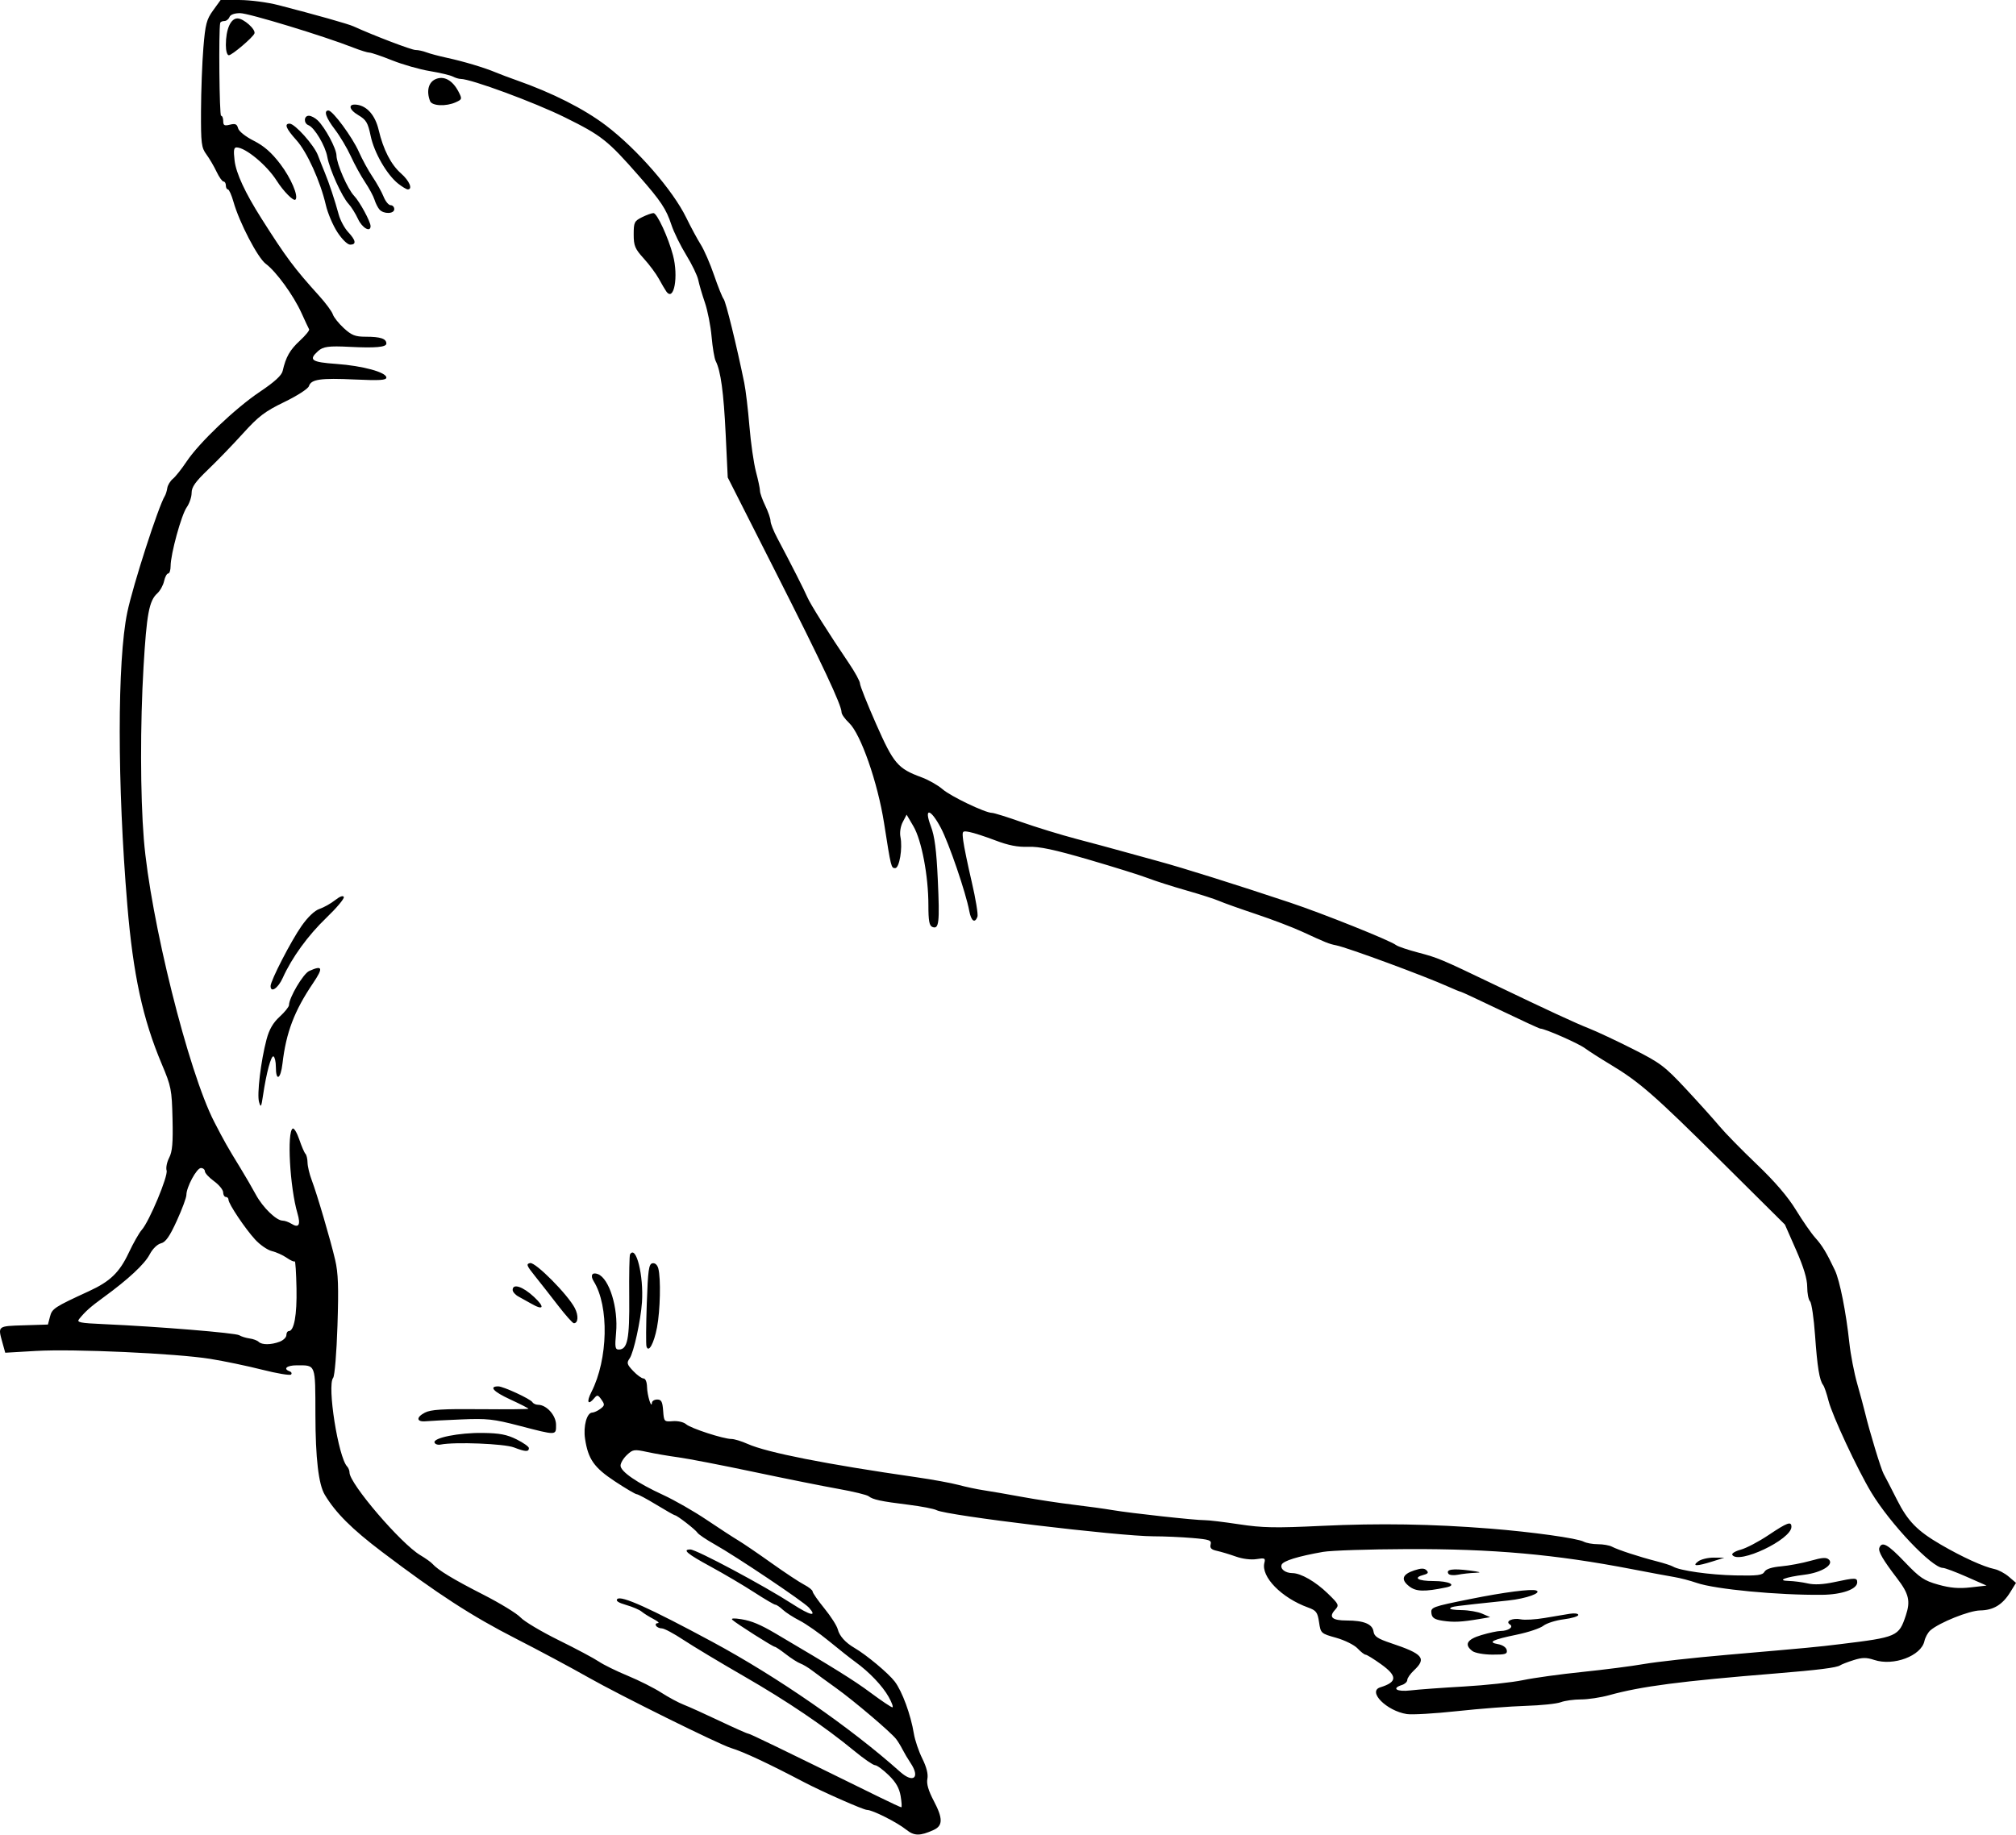
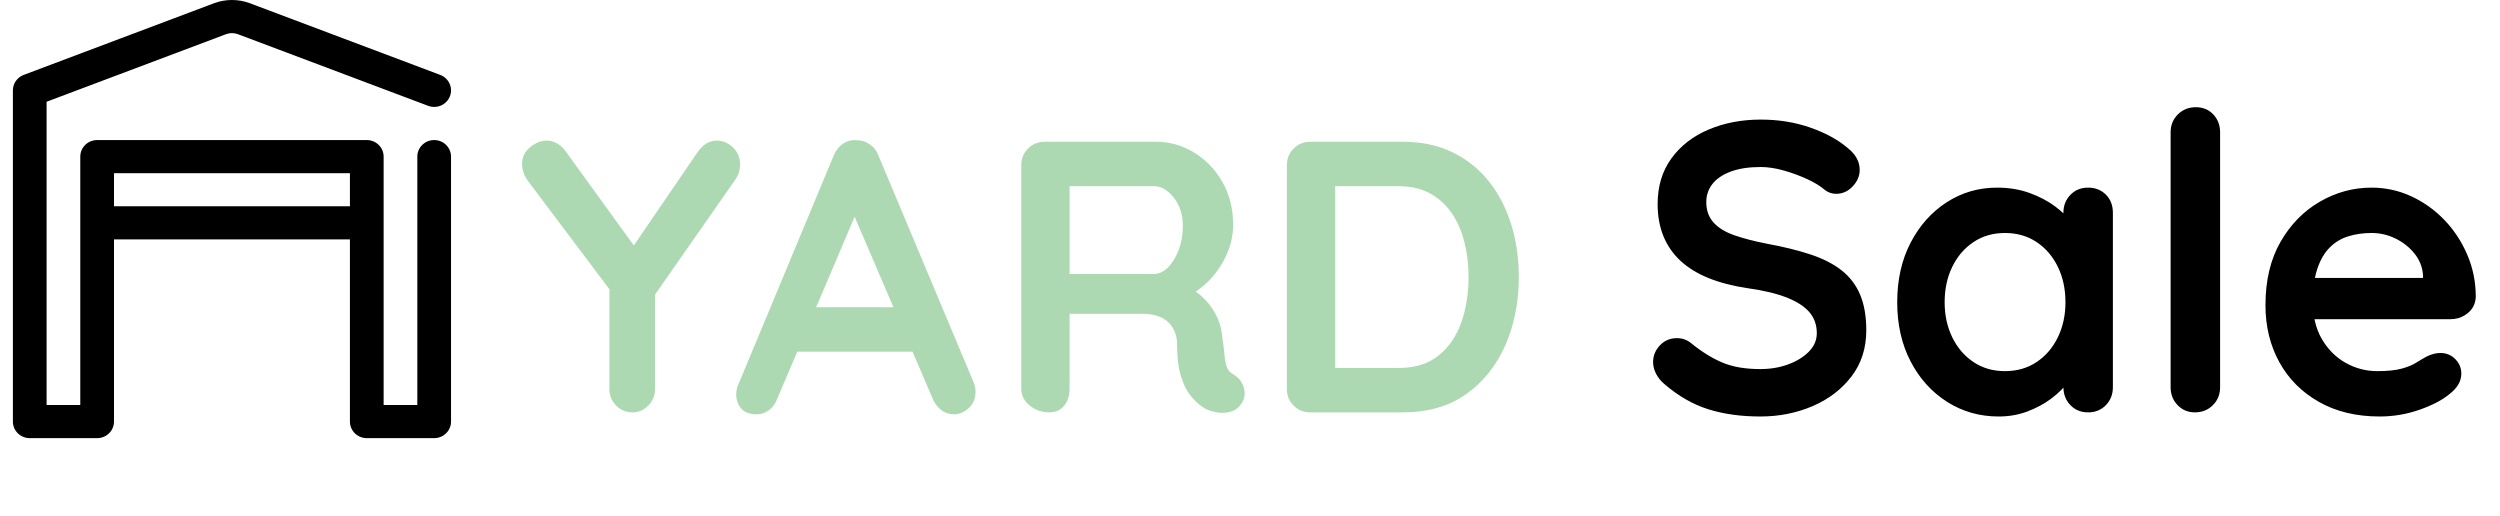
- <svg xmlns="http://www.w3.org/2000/svg" version="1.1" id="svg2708" width="776.578" height="706.822" viewBox="0 0 776.578 706.822">
-   <defs id="defs2712" />
-   <g id="layer1" transform="translate(142.6284,168.8927)">
-     <path style="fill:#000000;stroke-width:1.014" d="m 206.467,536.058 c -3.494,-2.823 -13.016,-7.621 -15.125,-7.621 -1.363,0 -17.367,-7.062 -24.492,-10.808 -13.506,-7.1 -23.058,-11.567 -27.873,-13.035 -4.664,-1.422 -42.935,-20.361 -54.977,-27.206 C 77.455,473.668 64.912,466.952 56.127,462.465 39.116,453.776 25.999,445.274 4.538,429.027 -7.101,420.216 -13.368,413.958 -17.54,406.981 c -2.383,-3.985 -3.556,-14.029 -3.59,-30.723 -0.04,-19.883 0.25,-19.113 -7.214,-19.113 -3.795,0 -5.381,1.355 -2.704,2.311 0.697,0.249 0.94,0.804 0.54,1.233 -0.4,0.429 -5.417,-0.408 -11.149,-1.861 -5.732,-1.453 -14.753,-3.334 -20.045,-4.18 -13.116,-2.097 -52.603,-3.89 -67.077,-3.046 l -11.832,0.69 -1.085,-3.908 c -1.791,-6.449 -1.925,-6.34 8.217,-6.657 l 9.313,-0.291 0.792,-3.041 c 0.813,-3.121 1.646,-3.665 15.078,-9.851 8.15,-3.753 11.696,-7.189 15.282,-14.806 1.751,-3.72 4.002,-7.676 5.003,-8.791 2.873,-3.203 10.221,-20.784 9.559,-22.871 -0.325,-1.023 0.12,-3.233 0.988,-4.912 1.224,-2.366 1.514,-5.736 1.292,-15.001 -0.269,-11.242 -0.514,-12.488 -4.137,-21.071 -7.338,-17.383 -11.033,-34.447 -13.279,-61.32 -3.893,-46.577 -3.896,-94.138 -0.007,-112.739 2.194,-10.493 11.982,-40.827 14.479,-44.87 0.344,-0.557 0.765,-1.926 0.934,-3.041 0.169,-1.115 1.142,-2.711 2.162,-3.547 1.02,-0.836 3.372,-3.801 5.226,-6.588 4.867,-7.316 18.782,-20.571 28.281,-26.94 5.638,-3.78 8.375,-6.285 8.772,-8.028 1.225,-5.374 2.761,-8.08 6.606,-11.638 2.192,-2.028 3.804,-4.003 3.58,-4.387 -0.223,-0.384 -1.563,-3.252 -2.978,-6.372 -3.057,-6.744 -9.733,-15.925 -13.723,-18.875 -3.082,-2.279 -10.177,-15.897 -12.425,-23.849 -0.749,-2.648 -1.718,-4.814 -2.153,-4.814 -0.436,0 -0.792,-0.684 -0.792,-1.52 0,-0.836 -0.404,-1.52 -0.898,-1.52 -0.494,0 -1.708,-1.71 -2.697,-3.801 -0.989,-2.09 -2.752,-5.092 -3.916,-6.671 -1.912,-2.591 -2.112,-4.214 -2.062,-16.724 0.03,-7.62 0.44,-18.554 0.911,-24.299 0.749,-9.14 1.217,-10.944 3.752,-14.443 l 2.897,-3.999 7.342,0.008 c 4.038,0.004 10.763,0.893 14.944,1.974 14.632,3.785 26.877,7.245 28.886,8.163 7.8,3.563 22.349,9.113 23.889,9.113 1.024,0 2.909,0.405 4.19,0.899 1.281,0.495 4.837,1.444 7.903,2.109 6.442,1.398 14.378,3.77 18.751,5.604 1.672,0.702 5.321,2.077 8.108,3.056 13.804,4.849 25.995,11.024 34.461,17.453 11.978,9.096 25.711,24.878 30.889,35.497 1.784,3.659 4.308,8.339 5.61,10.401 1.302,2.062 3.598,7.349 5.103,11.748 1.505,4.4 3.169,8.542 3.698,9.204 0.851,1.065 5.02,18.028 7.924,32.244 0.57,2.787 1.467,10.313 1.994,16.724 0.527,6.411 1.66,14.301 2.517,17.533 0.857,3.233 1.559,6.561 1.559,7.397 0,0.836 0.912,3.408 2.027,5.716 1.115,2.308 2.027,4.954 2.027,5.881 0,0.927 1.167,3.881 2.594,6.564 5.09,9.573 10.541,20.296 11.586,22.79 1.09,2.603 8.349,14.137 15.974,25.382 2.369,3.494 4.308,7.041 4.308,7.882 0,0.841 2.795,7.861 6.211,15.6 6.751,15.295 8.344,17.167 17.461,20.523 2.707,0.996 6.355,3.063 8.108,4.592 3.167,2.763 16.474,9.133 19.078,9.133 0.748,0 5.917,1.613 11.486,3.584 5.569,1.971 15.142,4.903 21.274,6.516 6.132,1.613 13.658,3.64 16.724,4.505 3.066,0.865 9.68,2.688 14.697,4.051 9.459,2.57 29.652,8.915 50.678,15.925 12.584,4.195 38.58,14.617 40.781,16.35 0.689,0.542 4.566,1.853 8.615,2.913 7.474,1.956 8.878,2.546 28.648,12.039 21.469,10.308 31.782,15.083 37.153,17.201 2.979,1.174 10.572,4.74 16.874,7.924 10.522,5.316 12.19,6.575 20.432,15.418 4.936,5.296 10.727,11.733 12.868,14.304 2.141,2.571 8.591,9.158 14.332,14.638 6.981,6.662 11.99,12.5 15.123,17.623 2.577,4.213 5.918,9.029 7.426,10.701 2.694,2.988 4.356,5.737 7.591,12.556 1.865,3.932 4.292,16.155 5.556,27.987 0.477,4.46 1.839,11.529 3.027,15.71 1.188,4.181 2.541,9.198 3.006,11.149 1.691,7.093 6.173,21.836 7.177,23.605 0.566,0.997 2.856,5.437 5.09,9.866 4.222,8.374 7.819,12.056 16.986,17.391 8.237,4.794 16.444,8.53 20.648,9.399 1.507,0.312 3.981,1.635 5.499,2.94 l 2.759,2.373 -2.222,3.596 c -2.983,4.826 -6.487,6.945 -11.611,7.02 -4.201,0.062 -15.657,4.653 -19.151,7.674 -0.944,0.816 -1.982,2.691 -2.306,4.166 -1.252,5.693 -11.9,9.682 -19.312,7.236 -3.026,-0.999 -4.611,-0.985 -7.959,0.07 -2.3,0.724 -4.637,1.63 -5.194,2.013 -1.296,0.89 -8.489,1.798 -24.637,3.109 -36.931,2.999 -51.944,4.957 -64.353,8.392 -3.233,0.895 -8.106,1.627 -10.83,1.627 -2.724,0 -6.23,0.486 -7.792,1.08 -1.562,0.594 -7.635,1.225 -13.496,1.402 -5.861,0.177 -17.726,1.09 -26.366,2.027 -8.641,0.938 -17.377,1.448 -19.415,1.135 -7.819,-1.202 -15.303,-8.743 -10.232,-10.31 6.564,-2.028 6.642,-4.331 0.3,-8.887 -2.816,-2.023 -5.495,-3.678 -5.954,-3.678 -0.459,0 -1.858,-1.089 -3.108,-2.42 -1.25,-1.331 -4.953,-3.172 -8.229,-4.091 -5.893,-1.654 -5.962,-1.716 -6.608,-6.024 -0.573,-3.824 -1.084,-4.509 -4.202,-5.637 -10.275,-3.715 -18.254,-11.885 -16.85,-17.253 0.461,-1.765 0.124,-1.92 -3.045,-1.406 -2.101,0.341 -5.369,-0.065 -7.961,-0.99 -2.419,-0.862 -5.699,-1.848 -7.291,-2.191 -2.165,-0.466 -2.772,-1.087 -2.411,-2.467 0.424,-1.623 -0.43,-1.921 -7.142,-2.488 -4.193,-0.354 -10.862,-0.647 -14.819,-0.649 -13.392,-0.009 -79.723,-7.992 -83.586,-10.06 -1.016,-0.544 -5.909,-1.49 -10.872,-2.103 -10.639,-1.313 -13.655,-1.958 -15.335,-3.28 -0.683,-0.538 -5.928,-1.811 -11.656,-2.83 -5.728,-1.019 -20.448,-3.971 -32.712,-6.56 -12.264,-2.589 -25.263,-5.106 -28.886,-5.593 -3.623,-0.487 -9.019,-1.411 -11.99,-2.053 -5.058,-1.092 -5.557,-1.02 -7.855,1.138 -1.349,1.268 -2.454,3.116 -2.454,4.107 0,2.284 6.396,6.683 16.46,11.32 4.315,1.988 11.792,6.269 16.616,9.513 4.824,3.244 10.337,6.835 12.253,7.98 1.915,1.145 7.675,5.07 12.801,8.723 5.125,3.653 10.791,7.403 12.59,8.333 1.799,0.93 3.271,2.118 3.271,2.64 0,0.521 2.038,3.45 4.528,6.507 2.49,3.057 4.812,6.69 5.159,8.073 0.639,2.546 2.957,5.124 6.415,7.135 4.597,2.673 13.076,9.751 15.524,12.961 2.871,3.764 6.183,12.791 7.377,20.108 0.406,2.487 1.866,6.796 3.245,9.576 1.639,3.304 2.316,6.011 1.955,7.815 -0.381,1.907 0.392,4.556 2.501,8.565 3.515,6.682 3.495,9.493 -0.079,11.119 -5.248,2.388 -7.501,2.366 -10.554,-0.101 z m -2.157,-12.934 c -0.525,-3.105 -1.817,-5.358 -4.651,-8.108 -2.159,-2.095 -4.509,-3.809 -5.224,-3.809 -0.714,0 -4.249,-2.429 -7.854,-5.398 -11.626,-9.575 -25.862,-19.211 -42.754,-28.942 -9.078,-5.229 -19.514,-11.501 -23.19,-13.936 -3.676,-2.436 -7.412,-4.428 -8.302,-4.428 -0.89,0 -1.9,-0.456 -2.245,-1.014 -0.345,-0.557 -0.029,-1.016 0.7,-1.02 0.73,-0.003 -0.041,-0.719 -1.712,-1.591 -1.671,-0.871 -3.724,-2.158 -4.561,-2.86 -0.837,-0.701 -3.517,-1.845 -5.955,-2.542 -2.963,-0.847 -4.095,-1.603 -3.416,-2.283 1.482,-1.482 12.435,3.451 36.735,16.547 24.931,13.436 53.197,33.012 72.234,50.027 5.1,4.558 7.81,2.243 4,-3.418 -0.996,-1.48 -2.389,-3.831 -3.097,-5.224 -0.708,-1.394 -1.832,-3.218 -2.497,-4.054 -2.192,-2.754 -16.289,-14.723 -23.002,-19.53 -3.624,-2.595 -7.797,-5.644 -9.274,-6.776 -1.477,-1.132 -3.529,-2.366 -4.561,-2.741 -1.032,-0.375 -3.538,-1.975 -5.569,-3.555 -2.031,-1.58 -3.956,-2.872 -4.276,-2.872 -0.717,0 -14.952,-9.039 -16.356,-10.386 -0.649,-0.622 0.611,-0.708 3.501,-0.237 3.936,0.641 7.292,2.048 13.223,5.542 22.44,13.222 30.191,18.053 36.485,22.737 4.179,3.11 7.971,5.655 8.427,5.655 0.455,0 -0.184,-1.801 -1.421,-4.002 -2.393,-4.257 -7.462,-9.586 -12.77,-13.424 -1.779,-1.286 -6.354,-4.901 -10.167,-8.033 -3.813,-3.132 -8.922,-6.709 -11.352,-7.948 -2.43,-1.24 -5.352,-3.124 -6.494,-4.188 -1.142,-1.064 -2.432,-1.934 -2.867,-1.934 -0.435,0 -4.13,-2.166 -8.211,-4.814 -4.081,-2.648 -11.617,-7.095 -16.746,-9.882 -9.04,-4.913 -11.021,-6.588 -7.788,-6.588 2.31,0 28.377,13.929 39.329,21.015 6.916,4.475 9.673,5.071 6.32,1.365 -2.101,-2.322 -27.97,-19.682 -36.314,-24.37 -3.208,-1.803 -6.173,-3.805 -6.588,-4.451 -0.797,-1.24 -7.89,-6.736 -8.692,-6.736 -0.259,0 -3.474,-1.824 -7.144,-4.054 -3.67,-2.23 -7.075,-4.054 -7.565,-4.054 -0.49,0 -4.264,-2.223 -8.385,-4.941 C 86.197,396.552 83.909,393.285 82.733,385.412 c -0.722,-4.835 0.693,-10.003 2.753,-10.054 0.711,-0.019 2.137,-0.672 3.169,-1.454 1.682,-1.274 1.723,-1.642 0.396,-3.537 -1.307,-1.866 -1.632,-1.933 -2.762,-0.573 -2.433,2.931 -3.093,1.529 -1.11,-2.358 6.442,-12.628 6.87,-33.094 0.893,-42.665 -1.414,-2.265 -0.618,-3.629 1.616,-2.772 4.377,1.679 7.893,13.05 6.999,22.628 -0.513,5.491 -0.361,6.438 1.03,6.438 3.391,0 4.188,-3.999 4.036,-20.244 -0.081,-8.626 0.06,-16.017 0.313,-16.426 2.321,-3.755 5.285,8.12 4.599,18.426 -0.465,6.98 -3.19,19.421 -4.739,21.632 -1.227,1.752 -1.074,2.304 1.346,4.868 1.501,1.591 3.302,2.892 4,2.892 0.743,0 1.3,1.368 1.342,3.294 0.069,3.208 1.743,8.607 1.885,6.081 0.039,-0.697 0.957,-1.267 2.04,-1.267 1.592,0 2.029,0.825 2.281,4.308 0.306,4.224 0.378,4.302 3.753,4.03 1.912,-0.154 4.164,0.364 5.068,1.166 1.802,1.598 14.394,5.7 17.499,5.7 1.087,0 3.889,0.855 6.228,1.901 7.446,3.329 30.223,7.824 65.066,12.842 6.132,0.883 13.43,2.22 16.217,2.971 2.787,0.751 7.12,1.67 9.629,2.042 2.509,0.373 9.122,1.515 14.697,2.54 5.575,1.024 14.469,2.379 19.764,3.011 5.296,0.632 12.137,1.576 15.203,2.098 6.984,1.19 32.076,3.931 35.475,3.875 1.394,-0.022 7.346,0.689 13.227,1.582 9.063,1.376 13.917,1.469 31.842,0.613 22.08,-1.055 42.605,-0.721 64.902,1.056 16.251,1.295 33.578,3.713 36.035,5.028 1.012,0.542 3.473,0.985 5.468,0.985 1.995,0 4.42,0.422 5.388,0.938 2.304,1.228 10.552,3.929 17.135,5.611 2.882,0.736 5.764,1.663 6.406,2.06 2.502,1.546 14.174,3.203 24.013,3.409 8.533,0.178 10.475,-0.064 11.222,-1.397 0.589,-1.052 2.814,-1.78 6.405,-2.096 3.026,-0.266 8.139,-1.229 11.363,-2.14 4.616,-1.305 6.122,-1.394 7.095,-0.419 1.962,1.969 -2.932,4.976 -9.408,5.78 -7.524,0.935 -10.934,2.283 -6.081,2.404 1.951,0.049 5.238,0.481 7.305,0.961 2.489,0.578 5.91,0.411 10.136,-0.495 8.173,-1.753 8.912,-1.749 8.912,0.055 0,2.657 -5.839,4.738 -13.53,4.821 -16.865,0.184 -41.198,-2.13 -48.298,-4.593 -2.509,-0.87 -6.385,-1.883 -8.615,-2.252 -2.23,-0.368 -9.527,-1.727 -16.217,-3.018 -29.635,-5.723 -53.638,-7.869 -86.659,-7.75 -14.773,0.053 -29.368,0.536 -32.434,1.073 -9.655,1.69 -15.398,3.47 -15.965,4.947 -0.627,1.633 1.401,3.212 4.155,3.234 3.267,0.029 8.929,3.288 13.613,7.84 4.344,4.222 4.459,4.485 2.785,6.335 -2.529,2.795 -1.1,4.085 4.527,4.085 6.582,0 9.909,1.371 10.318,4.253 0.265,1.869 1.601,2.76 6.697,4.467 12.43,4.163 13.837,5.84 8.837,10.537 -1.394,1.309 -2.534,2.954 -2.534,3.656 0,0.701 -0.912,1.565 -2.027,1.919 -4.218,1.339 -2.033,2.73 3.294,2.099 2.927,-0.347 12.163,-1.022 20.525,-1.499 8.362,-0.478 18.624,-1.585 22.805,-2.461 4.181,-0.876 14.443,-2.293 22.805,-3.149 8.362,-0.856 19.08,-2.235 23.819,-3.064 4.738,-0.829 19.106,-2.417 31.927,-3.529 32.533,-2.823 34.464,-3.005 43.583,-4.117 22.047,-2.688 22.615,-2.938 25.329,-11.108 1.825,-5.494 1.158,-8.322 -3.354,-14.212 -5.458,-7.126 -7.384,-10.436 -6.862,-11.795 1.01,-2.632 3.257,-1.371 9.834,5.518 5.767,6.04 7.383,7.128 12.863,8.666 4.603,1.291 7.907,1.573 12.438,1.061 l 6.17,-0.698 -7.726,-3.407 c -4.249,-1.874 -8.35,-3.407 -9.112,-3.407 -4.18,0 -20.312,-17.015 -27.588,-29.098 -5.339,-8.867 -15.038,-29.665 -16.452,-35.279 -0.696,-2.764 -1.625,-5.487 -2.064,-6.052 -1.433,-1.842 -2.258,-6.902 -3.125,-19.15 -0.469,-6.623 -1.34,-12.529 -1.937,-13.126 -0.596,-0.596 -1.084,-3.098 -1.084,-5.56 0,-3.051 -1.367,-7.584 -4.294,-14.241 l -4.294,-9.765 -24.846,-24.668 c -25.558,-25.374 -31.244,-30.333 -42.583,-37.132 -3.623,-2.173 -7.956,-4.948 -9.629,-6.167 -2.638,-1.924 -15.439,-7.544 -17.182,-7.544 -0.34,0 -7.268,-3.193 -15.394,-7.095 -8.127,-3.902 -14.979,-7.095 -15.227,-7.095 -0.249,0 -2.365,-0.862 -4.704,-1.915 -9.195,-4.141 -38.838,-15.083 -43.274,-15.973 -2.835,-0.569 -3.824,-0.966 -13.176,-5.282 -3.623,-1.672 -11.605,-4.715 -17.737,-6.761 -6.132,-2.046 -12.517,-4.322 -14.19,-5.056 -1.672,-0.735 -7.374,-2.567 -12.669,-4.071 -5.296,-1.504 -11.909,-3.618 -14.697,-4.696 -2.787,-1.078 -13.05,-4.29 -22.805,-7.138 -13.353,-3.897 -19.13,-5.124 -23.373,-4.963 -4.047,0.154 -7.618,-0.542 -12.67,-2.468 -3.869,-1.476 -8.342,-2.927 -9.941,-3.226 -2.854,-0.534 -2.898,-0.472 -2.417,3.39 0.269,2.163 1.74,9.291 3.27,15.839 1.529,6.548 2.517,12.591 2.196,13.43 -1.022,2.664 -2.427,1.65 -3.155,-2.277 -1.296,-6.992 -7.808,-26.034 -10.918,-31.927 -4.004,-7.587 -6.668,-8.046 -3.864,-0.665 1.46,3.842 2.143,9.135 2.672,20.69 0.752,16.446 0.451,19.079 -2.069,18.111 -1.217,-0.467 -1.559,-2.321 -1.559,-8.465 0,-11.214 -2.611,-24.958 -5.762,-30.335 l -2.625,-4.479 -1.482,2.828 c -0.865,1.651 -1.238,4.048 -0.896,5.757 0.875,4.375 -0.411,12.015 -2.023,12.015 -1.559,0 -1.595,-0.144 -4.296,-17.394 -2.442,-15.597 -8.985,-34.33 -13.465,-38.548 -1.594,-1.502 -2.899,-3.34 -2.899,-4.085 0,-2.78 -7.4,-18.536 -25.362,-53.998 L 137.703,15.068 136.903,-1.655 c -0.767,-16.044 -1.903,-24.365 -3.841,-28.141 -0.497,-0.968 -1.206,-5.18 -1.576,-9.361 -0.37,-4.181 -1.536,-10.11 -2.591,-13.176 -1.055,-3.066 -2.2,-6.97 -2.544,-8.675 -0.345,-1.705 -2.435,-6.038 -4.644,-9.629 -2.209,-3.591 -4.77,-8.809 -5.689,-11.596 -2.035,-6.167 -4.011,-9.143 -12.51,-18.842 -12.086,-13.791 -14.331,-15.567 -28.578,-22.614 -11.659,-5.767 -36.134,-14.797 -40.107,-14.797 -0.706,0 -2.077,-0.415 -3.045,-0.923 -0.968,-0.508 -4.953,-1.451 -8.855,-2.097 -3.902,-0.646 -10.436,-2.511 -14.52,-4.145 -4.084,-1.634 -8.014,-2.971 -8.733,-2.971 -0.72,0 -3.536,-0.876 -6.258,-1.947 -11.22,-4.414 -40.267,-13.256 -43.548,-13.256 -2.201,0 -3.748,0.572 -4.112,1.52 -0.321,0.836 -1.219,1.52 -1.995,1.52 -0.777,0 -1.482,0.342 -1.567,0.76 -0.625,3.061 -0.315,35.728 0.339,35.728 0.456,0 0.83,0.921 0.83,2.046 0,1.69 0.452,1.933 2.596,1.395 2.054,-0.516 2.707,-0.228 3.127,1.379 0.307,1.173 2.862,3.21 6.051,4.823 3.944,1.996 6.857,4.551 10.205,8.953 4.132,5.433 7.119,12.444 5.845,13.718 -0.738,0.738 -4.617,-3.181 -7.249,-7.324 -3.771,-5.935 -11.916,-12.704 -15.394,-12.792 -1.098,-0.028 -1.275,1.089 -0.804,5.064 0.581,4.908 4.036,12.37 10.308,22.267 9.566,15.093 12.628,19.198 22.306,29.9 2.521,2.787 4.874,5.98 5.23,7.094 0.356,1.115 2.266,3.509 4.244,5.321 2.996,2.744 4.397,3.295 8.384,3.295 5.74,0 7.993,0.745 7.993,2.642 0,1.386 -4.268,1.764 -14.19,1.258 -8.025,-0.409 -10.186,-0.115 -12.139,1.653 -3.766,3.408 -2.563,4.242 7.109,4.929 10.079,0.715 19.22,3.212 19.22,5.249 0,1.026 -2.594,1.189 -12.031,0.754 -13.385,-0.617 -16.956,-0.104 -17.8,2.555 -0.32,1.007 -4.492,3.703 -9.443,6.1 -7.514,3.638 -9.955,5.493 -15.961,12.129 -3.9,4.309 -9.949,10.571 -13.442,13.915 -4.896,4.689 -6.348,6.742 -6.339,8.966 0.006,1.586 -0.844,4.095 -1.889,5.575 -2.063,2.919 -6.207,18.04 -6.207,22.648 0,1.566 -0.42,2.848 -0.933,2.848 -0.513,0 -1.223,1.321 -1.578,2.936 -0.355,1.615 -1.529,3.735 -2.609,4.713 -3.158,2.858 -4.104,7.91 -5.307,28.333 -1.302,22.119 -1.255,49.496 0.113,66.406 2.486,30.718 17.173,89.654 27.148,108.941 4.015,7.763 4.977,9.46 10.054,17.737 1.881,3.066 4.559,7.682 5.952,10.257 2.683,4.959 7.896,10.014 10.326,10.014 0.801,0 2.342,0.553 3.424,1.229 2.799,1.748 3.574,0.386 2.284,-4.011 -2.925,-9.969 -4.128,-31.436 -1.833,-32.692 0.509,-0.279 1.65,1.627 2.534,4.236 0.884,2.609 1.95,5.079 2.368,5.49 0.418,0.411 0.78,1.926 0.805,3.366 0.024,1.44 0.734,4.443 1.578,6.673 2.099,5.549 7.209,22.928 9.052,30.781 1.195,5.093 1.385,10.442 0.901,25.339 -0.343,10.561 -1.077,19.445 -1.664,20.158 -2.394,2.905 1.969,30.568 5.386,34.15 0.505,0.53 0.919,1.581 0.919,2.336 0,4.275 19.785,27.383 27.248,31.825 2.016,1.2 4.121,2.698 4.679,3.33 2.127,2.41 8.017,5.986 19.512,11.843 6.549,3.338 13.048,7.311 14.442,8.83 1.394,1.519 8.007,5.462 14.697,8.762 6.69,3.3 13.647,7.007 15.462,8.238 1.815,1.231 6.832,3.696 11.149,5.477 4.317,1.781 10.13,4.708 12.918,6.504 2.787,1.796 6.664,3.881 8.615,4.633 1.951,0.752 8.182,3.569 13.846,6.258 5.664,2.69 10.617,4.89 11.007,4.89 0.611,0 11.091,5.074 50.521,24.46 4.385,2.156 8.188,3.92 8.451,3.92 0.263,0 0.152,-1.935 -0.248,-4.3 z M 424.548,467.226 c -3.251,-2.468 -2.105,-4.493 3.478,-6.152 2.888,-0.858 6.195,-1.567 7.348,-1.575 3.022,-0.022 5.201,-1.54 3.617,-2.518 -1.97,-1.217 1.058,-2.627 4.218,-1.964 1.484,0.311 5.589,0.077 9.122,-0.521 3.533,-0.598 7.907,-1.33 9.718,-1.627 1.83,-0.3 3.294,-0.101 3.294,0.447 0,0.543 -2.515,1.301 -5.589,1.685 -3.074,0.384 -6.609,1.5 -7.855,2.481 -1.247,0.98 -5.842,2.522 -10.213,3.425 -9.5,1.964 -11.416,2.93 -7.27,3.664 1.791,0.317 3.167,1.257 3.368,2.302 0.292,1.518 -0.487,1.761 -5.562,1.734 -3.293,-0.019 -6.686,-0.628 -7.676,-1.379 z m -11.403,-11.659 c -3.122,-0.472 -4.125,-1.109 -4.362,-2.77 -0.35,-2.457 0.057,-2.61 15.004,-5.619 12.98,-2.613 23.492,-3.976 25.339,-3.284 2.39,0.895 -3.816,3.124 -10.73,3.853 -22.104,2.331 -21.668,2.272 -22.413,3.017 -0.353,0.353 1.6,0.663 4.341,0.688 2.741,0.025 6.352,0.649 8.024,1.387 l 3.041,1.341 -4.054,0.688 c -6.971,1.183 -10.004,1.332 -14.19,0.699 z m -12.949,-13.285 c -3.314,-2.607 -2.669,-4.604 1.983,-6.139 2.659,-0.878 3.841,-0.882 4.707,-0.016 0.866,0.866 0.588,1.305 -1.107,1.748 -4.264,1.115 -2.264,2.382 3.759,2.382 6.078,0 9.208,1.559 4.916,2.449 -8.437,1.748 -11.616,1.654 -14.257,-0.424 z m 15.105,-4.857 c -1.02,-1.651 1.614,-2.059 8.024,-1.243 4.378,0.557 5.027,0.805 2.363,0.902 -2.021,0.073 -5.044,0.407 -6.719,0.742 -1.674,0.335 -3.325,0.155 -3.668,-0.401 z m 96.219,-4.737 c 1.082,-0.818 3.792,-1.472 6.022,-1.453 l 4.054,0.035 -4.561,1.437 c -6.09,1.919 -8.069,1.912 -5.515,-0.019 z m 13.146,-2.519 c -0.328,-0.531 1.143,-1.435 3.27,-2.007 2.127,-0.573 6.94,-3.103 10.697,-5.622 7.263,-4.871 8.809,-5.427 8.809,-3.165 0,4.903 -20.432,14.587 -22.776,10.795 z M 55.358,388.784 c -3.777,-1.453 -22.801,-2.198 -28.271,-1.107 -1.055,0.21 -2.102,-0.137 -2.328,-0.772 -0.646,-1.821 9.44,-3.835 18.59,-3.711 6.484,0.087 9.29,0.624 13.03,2.489 2.622,1.307 4.753,2.822 4.736,3.365 -0.048,1.502 -1.319,1.444 -5.758,-0.264 z m 2.027,-8.362 c -9.908,-2.579 -12.39,-2.85 -22.298,-2.433 -6.132,0.258 -12.289,0.577 -13.683,0.709 -3.615,0.342 -3.837,-1.52 -0.394,-3.308 2.33,-1.21 6.704,-1.485 21.426,-1.347 10.174,0.095 18.497,0.016 18.497,-0.174 0,-0.191 -3.181,-1.813 -7.069,-3.605 -6.421,-2.96 -8.286,-5.009 -4.557,-5.009 1.942,0 12.37,4.826 13.149,6.085 0.343,0.556 1.324,1.01 2.178,1.01 3.249,0 6.914,4.065 6.928,7.683 0.016,4.184 0.362,4.174 -14.176,0.39 z m 49.017,-30.546 c -0.23,-0.74 -0.178,-8.182 0.115,-16.538 0.453,-12.934 0.776,-15.239 2.175,-15.506 1.008,-0.193 1.884,0.586 2.267,2.016 1.014,3.786 0.74,16.228 -0.5,22.685 -1.195,6.224 -3.25,9.943 -4.057,7.343 z M 72.33,334.087 c -2.9,-3.763 -6.922,-8.894 -8.936,-11.403 -3.192,-3.975 -3.424,-4.609 -1.803,-4.936 2.061,-0.416 14.511,12.133 17.204,17.341 1.492,2.886 1.304,5.84 -0.373,5.84 -0.45,0 -3.191,-3.079 -6.092,-6.842 z m -10.384,-0.735 c -1.394,-0.806 -3.56,-2.013 -4.814,-2.682 -1.254,-0.669 -2.281,-1.827 -2.281,-2.574 0,-2.609 3.919,-1.325 8.232,2.697 4.317,4.025 3.72,5.368 -1.137,2.559 z M -42.84,255.695 c -0.855,-2.941 0.683,-15.793 2.885,-24.106 1.02,-3.851 2.501,-6.418 5.049,-8.752 1.983,-1.816 3.605,-3.84 3.605,-4.496 0,-2.829 5.468,-12.072 7.759,-13.116 5.193,-2.366 5.538,-1.28 1.491,4.701 -7.198,10.639 -10.368,18.978 -11.759,30.927 -0.718,6.171 -2.558,7.073 -2.558,1.253 0,-1.885 -0.398,-3.673 -0.883,-3.974 -0.918,-0.567 -2.785,6.361 -4.076,15.123 -0.654,4.439 -0.842,4.742 -1.511,2.439 z m 4.444,-44.681 c 0,-2.088 7.864,-17.35 11.92,-23.133 2.438,-3.476 5.046,-5.956 6.929,-6.588 1.661,-0.557 4.36,-2.073 5.997,-3.367 1.859,-1.469 3.122,-1.919 3.363,-1.198 0.212,0.635 -2.803,4.219 -6.699,7.964 -7.152,6.874 -13.311,15.365 -16.85,23.231 -1.781,3.957 -4.66,5.867 -4.66,3.091 z M 114.033,-56.607 c -0.507,-0.715 -1.79,-2.897 -2.85,-4.848 -1.06,-1.951 -3.678,-5.476 -5.818,-7.832 -3.41,-3.756 -3.891,-4.904 -3.891,-9.301 0,-4.615 0.256,-5.144 3.196,-6.611 1.758,-0.877 3.748,-1.595 4.423,-1.595 1.378,0 5.673,9.275 7.516,16.233 2.191,8.269 0.373,18.113 -2.577,13.954 z M -12.674,-79.446 c -1.722,-2.648 -3.712,-7.323 -4.422,-10.389 -2.134,-9.214 -7.253,-20.511 -11.356,-25.063 -3.994,-4.431 -4.784,-6.363 -2.596,-6.35 2.019,0.012 9.404,8.268 10.873,12.155 0.737,1.951 1.913,4.916 2.613,6.588 1.619,3.867 3.99,11.001 5.391,16.217 0.599,2.23 2.241,5.289 3.649,6.797 3.003,3.218 3.263,4.859 0.77,4.859 -1.02,0 -3.136,-2.07 -4.921,-4.814 z m 7.962,-5.068 c -0.967,-2.09 -2.607,-4.713 -3.645,-5.828 -2.569,-2.759 -7.342,-13.309 -8.196,-18.118 -0.759,-4.271 -4.93,-11.298 -7.231,-12.181 -1.935,-0.743 -1.834,-3.655 0.127,-3.655 0.859,0 2.389,0.798 3.399,1.774 2.892,2.794 7.197,10.83 7.242,13.519 0.054,3.246 4.296,12.96 6.799,15.571 2.152,2.244 6.336,9.949 6.336,11.666 0,2.55 -3.231,0.713 -4.831,-2.747 z m 8.249,-3.664 c -0.629,-0.718 -1.484,-2.411 -1.901,-3.762 -0.417,-1.351 -2.06,-4.404 -3.651,-6.785 -1.591,-2.381 -4.058,-6.876 -5.482,-9.989 -1.424,-3.113 -4.17,-7.73 -6.101,-10.26 -3.477,-4.554 -4.437,-7.349 -2.522,-7.349 1.658,0 9.24,10.292 11.731,15.925 1.29,2.916 3.662,7.254 5.272,9.639 1.61,2.385 3.52,5.819 4.246,7.631 0.726,1.812 1.948,3.294 2.717,3.294 0.769,0 1.397,0.684 1.397,1.52 0,1.875 -4.097,1.974 -5.704,0.137 z m 7.241,-9.934 c -4.368,-3.436 -9.285,-11.964 -10.628,-18.432 -1.054,-5.075 -1.714,-6.189 -4.725,-7.965 -3.813,-2.25 -4.072,-4.546 -0.452,-4.018 3.885,0.567 6.956,4.166 8.254,9.671 1.8,7.642 4.763,13.398 8.654,16.814 3.199,2.809 4.588,6.124 2.565,6.124 -0.482,0 -2.133,-0.988 -3.668,-2.195 z m 12.255,-31.842 c -1.459,-3.801 -0.636,-7.184 2.043,-8.405 3.247,-1.479 6.616,0.335 8.929,4.808 1.425,2.756 1.377,2.943 -1.04,4.045 -3.748,1.708 -9.2,1.462 -9.932,-0.448 z m -78.659,-21.557 c 0,-6.094 1.827,-10.287 4.483,-10.287 2.361,0 7.147,4.27 6.521,5.817 -0.627,1.549 -8.663,8.372 -9.86,8.372 -0.652,0 -1.144,-1.68 -1.144,-3.903 z m 20.712,499.559 c 1.43,-0.544 2.6,-1.684 2.6,-2.534 0,-0.85 0.401,-1.545 0.891,-1.545 2.087,0 3.211,-6.155 3.008,-16.481 -0.117,-5.97 -0.421,-10.647 -0.674,-10.393 -0.254,0.254 -1.653,-0.371 -3.109,-1.388 -1.457,-1.017 -4.017,-2.173 -5.689,-2.57 -1.672,-0.396 -4.579,-2.401 -6.46,-4.455 -3.919,-4.281 -10.264,-13.766 -10.264,-15.342 0,-0.584 -0.456,-1.062 -1.014,-1.062 -0.557,0 -1.026,-0.798 -1.041,-1.774 -0.015,-0.976 -1.599,-2.914 -3.52,-4.308 -1.92,-1.394 -3.504,-3.104 -3.52,-3.801 -0.015,-0.697 -0.701,-1.267 -1.525,-1.267 -1.632,0 -5.598,7.345 -5.598,10.365 0,1.032 -1.664,5.515 -3.697,9.963 -2.797,6.119 -4.287,8.235 -6.122,8.696 -1.411,0.354 -3.227,2.148 -4.342,4.289 -1.933,3.712 -8.241,9.581 -17.697,16.465 -5.098,3.711 -7.025,5.421 -9.426,8.365 -1.095,1.342 0.088,1.59 9.629,2.015 20.74,0.924 50.582,3.371 52.011,4.266 0.79,0.494 2.576,1.052 3.97,1.24 1.394,0.188 2.967,0.77 3.497,1.293 1.245,1.23 4.803,1.213 8.093,-0.037 z" id="path3189" />
-   </g>
+ <svg xmlns="http://www.w3.org/2000/svg" width="97" height="20" viewBox="0 0 97 20" fill="none">
+   <path fill-rule="evenodd" clip-rule="evenodd" d="M4.423 9.289V16.358C4.423 16.712 4.13 17 3.769 17H1.154C0.793 17 0.5 16.712 0.5 16.358V3.506C0.5 3.24 0.667 3.002 0.92 2.906C0.92 2.906 6.608 0.764 8.298 0.128C8.75 -0.043 9.25 -0.043 9.702 0.128C11.392 0.764 17.08 2.906 17.08 2.906C17.417 3.033 17.586 3.405 17.457 3.736C17.327 4.068 16.949 4.233 16.612 4.106C16.612 4.106 10.924 1.964 9.234 1.328C9.083 1.271 8.917 1.271 8.766 1.328L1.808 3.948V15.715H3.115V6.077C3.115 5.722 3.408 5.434 3.769 5.434H14.231C14.592 5.434 14.885 5.722 14.885 6.077V15.715H16.192V6.077C16.192 5.722 16.485 5.434 16.846 5.434C17.207 5.434 17.5 5.722 17.5 6.077V16.358C17.5 16.712 17.207 17 16.846 17H14.231C13.87 17 13.577 16.712 13.577 16.358V9.289H4.423ZM13.577 8.004V6.719H4.423V8.004H13.577Z" fill="black" />
+   <path fill-rule="evenodd" clip-rule="evenodd" d="M48.1 15.745C47.99 15.875 47.85 15.957 47.68 15.992C47.51 16.027 47.34 16.027 47.17 15.992C47 15.957 46.86 15.91 46.75 15.85C46.58 15.75 46.41 15.602 46.24 15.408C46.07 15.213 45.932 14.95 45.828 14.62C45.722 14.29 45.67 13.865 45.67 13.345C45.67 13.175 45.64 13.018 45.58 12.873C45.52 12.727 45.435 12.602 45.325 12.498C45.215 12.393 45.075 12.312 44.905 12.258L44.772 12.221C44.633 12.191 44.477 12.175 44.305 12.175L41.5 12.176V15.085C41.5 15.345 41.43 15.562 41.29 15.738C41.15 15.912 40.955 16 40.705 16C40.425 16 40.175 15.912 39.955 15.738C39.735 15.562 39.625 15.345 39.625 15.085V6.415C39.625 6.155 39.712 5.938 39.888 5.763C40.062 5.588 40.28 5.5 40.54 5.5H44.86C45.38 5.5 45.867 5.638 46.322 5.912C46.778 6.188 47.145 6.567 47.425 7.053C47.705 7.537 47.845 8.095 47.845 8.725C47.845 9.105 47.767 9.475 47.612 9.835C47.458 10.195 47.248 10.52 46.983 10.81L46.82 10.976C46.708 11.082 46.592 11.177 46.47 11.262L46.389 11.315L46.418 11.333C46.563 11.436 46.691 11.55 46.803 11.672C46.987 11.877 47.133 12.098 47.237 12.332C47.343 12.568 47.405 12.82 47.425 13.09C47.465 13.34 47.492 13.56 47.508 13.75C47.523 13.94 47.553 14.1 47.597 14.23C47.642 14.36 47.73 14.46 47.86 14.53C48.08 14.66 48.218 14.848 48.273 15.092C48.328 15.338 48.27 15.555 48.1 15.745ZM44.785 7.225H41.5V10.63H44.785C44.965 10.63 45.14 10.547 45.31 10.383C45.48 10.217 45.62 9.992 45.73 9.707C45.84 9.422 45.895 9.11 45.895 8.77C45.895 8.33 45.778 7.963 45.542 7.668C45.307 7.372 45.055 7.225 44.785 7.225ZM54.43 16C55.4 16 56.218 15.765 56.883 15.295C57.547 14.825 58.055 14.193 58.405 13.398C58.755 12.602 58.93 11.72 58.93 10.75C58.93 10.03 58.833 9.352 58.638 8.717C58.443 8.082 58.153 7.522 57.767 7.037C57.383 6.553 56.91 6.175 56.35 5.905C55.79 5.635 55.15 5.5 54.43 5.5H50.845C50.585 5.5 50.367 5.588 50.193 5.763C50.017 5.938 49.93 6.155 49.93 6.415V15.085C49.93 15.345 50.017 15.562 50.193 15.738C50.367 15.912 50.585 16 50.845 16H54.43ZM54.28 7.225H51.805V14.275H54.28C54.91 14.275 55.425 14.113 55.825 13.787C56.225 13.463 56.517 13.033 56.703 12.498C56.888 11.963 56.98 11.38 56.98 10.75C56.98 10.28 56.928 9.832 56.822 9.408C56.718 8.982 56.555 8.607 56.335 8.283C56.115 7.957 55.835 7.7 55.495 7.51C55.155 7.32 54.75 7.225 54.28 7.225Z" fill="#ACD9B2" />
+   <path fill-rule="evenodd" clip-rule="evenodd" d="M85.86 15.72C85.673 15.907 85.441 16 85.164 16C84.897 16 84.673 15.907 84.492 15.72C84.311 15.533 84.22 15.301 84.22 15.024V5.136C84.22 4.859 84.313 4.627 84.5 4.44C84.687 4.253 84.919 4.16 85.196 4.16C85.473 4.16 85.7 4.253 85.876 4.44C86.052 4.627 86.14 4.859 86.14 5.136V15.024C86.14 15.301 86.047 15.533 85.86 15.72ZM70.324 15.76C69.7 16.027 69.025 16.16 68.3 16.16C67.553 16.16 66.881 16.067 66.284 15.88C65.687 15.693 65.116 15.365 64.572 14.896C64.433 14.779 64.327 14.645 64.252 14.496C64.177 14.347 64.14 14.197 64.14 14.048C64.14 13.803 64.228 13.587 64.404 13.4C64.58 13.213 64.801 13.12 65.068 13.12C65.271 13.12 65.452 13.184 65.612 13.312C66.017 13.643 66.42 13.893 66.82 14.064C67.22 14.235 67.713 14.32 68.3 14.32C68.695 14.32 69.057 14.259 69.388 14.136C69.719 14.013 69.985 13.848 70.188 13.64C70.391 13.432 70.492 13.195 70.492 12.928C70.492 12.608 70.396 12.336 70.204 12.112C70.012 11.888 69.719 11.699 69.324 11.544C68.929 11.389 68.428 11.269 67.82 11.184C67.244 11.099 66.737 10.968 66.3 10.792C65.863 10.616 65.497 10.392 65.204 10.12C64.911 9.848 64.689 9.528 64.54 9.16C64.391 8.792 64.316 8.379 64.316 7.92C64.316 7.227 64.495 6.635 64.852 6.144C65.209 5.653 65.692 5.28 66.3 5.024C66.908 4.768 67.58 4.64 68.316 4.64C69.009 4.64 69.652 4.744 70.244 4.952C70.836 5.16 71.319 5.424 71.692 5.744C72.001 5.989 72.156 6.272 72.156 6.592C72.156 6.827 72.065 7.04 71.884 7.232C71.703 7.424 71.489 7.52 71.244 7.52C71.084 7.52 70.94 7.472 70.812 7.376C70.641 7.227 70.412 7.085 70.124 6.952C69.836 6.819 69.532 6.707 69.212 6.616C68.892 6.525 68.593 6.48 68.316 6.48C67.857 6.48 67.471 6.539 67.156 6.656C66.841 6.773 66.604 6.933 66.444 7.136C66.284 7.339 66.204 7.573 66.204 7.84C66.204 8.16 66.297 8.424 66.484 8.632C66.671 8.84 66.94 9.005 67.292 9.128C67.644 9.251 68.065 9.36 68.556 9.456C69.196 9.573 69.759 9.712 70.244 9.872C70.729 10.032 71.132 10.237 71.452 10.488C71.772 10.739 72.012 11.053 72.172 11.432C72.332 11.811 72.412 12.272 72.412 12.816C72.412 13.509 72.22 14.107 71.836 14.608C71.452 15.109 70.948 15.493 70.324 15.76ZM78.676 15.96C78.329 16.093 77.953 16.16 77.548 16.16C76.812 16.16 76.145 15.971 75.548 15.592C74.951 15.213 74.479 14.691 74.132 14.024C73.785 13.357 73.612 12.592 73.612 11.728C73.612 10.853 73.785 10.083 74.132 9.416C74.479 8.749 74.945 8.227 75.532 7.848C76.119 7.469 76.769 7.28 77.484 7.28C77.943 7.28 78.364 7.349 78.748 7.488C79.132 7.627 79.465 7.803 79.748 8.016L79.91 8.144C79.961 8.187 80.011 8.232 80.06 8.278V8.256C80.06 7.979 80.151 7.747 80.332 7.56C80.513 7.373 80.743 7.28 81.02 7.28C81.297 7.28 81.527 7.371 81.708 7.552C81.889 7.733 81.98 7.968 81.98 8.256V15.024C81.98 15.301 81.889 15.533 81.708 15.72C81.527 15.907 81.297 16 81.02 16C80.743 16 80.513 15.907 80.332 15.72L80.249 15.623C80.148 15.488 80.088 15.334 80.068 15.159L80.061 15.04L79.983 15.123C79.868 15.241 79.734 15.357 79.58 15.472C79.324 15.664 79.023 15.827 78.676 15.96ZM77.788 14.4C77.329 14.4 76.924 14.283 76.572 14.048C76.22 13.813 75.945 13.493 75.748 13.088C75.551 12.683 75.452 12.229 75.452 11.728C75.452 11.216 75.551 10.757 75.748 10.352C75.945 9.947 76.22 9.627 76.572 9.392C76.924 9.157 77.329 9.04 77.788 9.04C78.257 9.04 78.668 9.157 79.02 9.392C79.372 9.627 79.647 9.947 79.844 10.352C80.041 10.757 80.14 11.216 80.14 11.728C80.14 12.229 80.041 12.683 79.844 13.088C79.647 13.493 79.372 13.813 79.02 14.048C78.668 14.283 78.257 14.4 77.788 14.4ZM92.332 16.16C92.865 16.16 93.383 16.072 93.884 15.896C94.385 15.72 94.775 15.515 95.052 15.28C95.351 15.045 95.5 14.784 95.5 14.496C95.5 14.283 95.423 14.096 95.268 13.936C95.113 13.776 94.919 13.696 94.684 13.696C94.513 13.696 94.332 13.744 94.14 13.84C94.023 13.904 93.892 13.981 93.748 14.072C93.604 14.163 93.415 14.24 93.18 14.304C92.945 14.368 92.631 14.4 92.236 14.4C91.809 14.4 91.407 14.296 91.028 14.088C90.649 13.88 90.34 13.576 90.1 13.176C89.963 12.947 89.865 12.69 89.806 12.404L89.802 12.384H95.084C95.289 12.384 95.473 12.333 95.637 12.23L95.756 12.144C95.948 11.984 96.049 11.776 96.06 11.52C96.06 10.944 95.951 10.4 95.732 9.888C95.513 9.376 95.217 8.925 94.844 8.536C94.471 8.147 94.041 7.84 93.556 7.616C93.071 7.392 92.556 7.28 92.012 7.28C91.308 7.28 90.641 7.461 90.012 7.824C89.383 8.187 88.873 8.707 88.484 9.384C88.095 10.061 87.9 10.88 87.9 11.84C87.9 12.661 88.079 13.397 88.436 14.048C88.793 14.699 89.305 15.213 89.972 15.592C90.639 15.971 91.425 16.16 92.332 16.16ZM89.819 10.784H94.012V10.672C93.991 10.363 93.881 10.085 93.684 9.84C93.487 9.595 93.241 9.4 92.948 9.256C92.655 9.112 92.343 9.04 92.012 9.04C91.692 9.04 91.393 9.083 91.116 9.168C90.839 9.253 90.599 9.397 90.396 9.6C90.193 9.803 90.033 10.075 89.916 10.416L89.862 10.594L89.819 10.784Z" fill="black" />
+   <path d="M24.545 16C24.775 16 24.977 15.912 25.152 15.738C25.328 15.562 25.415 15.345 25.415 15.085V11.429L28.55 6.94C28.59 6.88 28.622 6.819 28.647 6.757L28.677 6.662C28.703 6.567 28.715 6.475 28.715 6.385C28.715 6.115 28.622 5.893 28.438 5.718C28.253 5.543 28.045 5.455 27.815 5.455C27.525 5.455 27.275 5.605 27.065 5.905L24.592 9.523L21.95 5.875C21.77 5.635 21.564 5.498 21.333 5.464L21.215 5.455C20.995 5.455 20.78 5.54 20.57 5.71C20.36 5.88 20.255 6.1 20.255 6.37C20.255 6.47 20.275 6.58 20.315 6.7C20.355 6.82 20.425 6.945 20.525 7.075L23.645 11.222V15.085C23.645 15.302 23.706 15.489 23.827 15.646L23.907 15.738C24.082 15.912 24.295 16 24.545 16Z" fill="#ACD9B2" />
+   <path fill-rule="evenodd" clip-rule="evenodd" d="M37.587 15.835C37.412 15.995 37.22 16.075 37.01 16.075C36.83 16.075 36.667 16.02 36.522 15.91L36.42 15.82C36.323 15.723 36.245 15.602 36.185 15.46L35.406 13.645H30.933L30.155 15.475C30.085 15.665 29.977 15.812 29.832 15.918C29.687 16.023 29.53 16.075 29.36 16.075C29.09 16.075 28.89 16 28.76 15.85C28.63 15.7 28.565 15.515 28.565 15.295C28.565 15.205 28.58 15.11 28.61 15.01L32.345 6.04C32.425 5.84 32.547 5.685 32.712 5.575C32.877 5.465 33.055 5.42 33.245 5.44C33.425 5.44 33.592 5.492 33.747 5.598C33.902 5.702 34.015 5.85 34.085 6.04L37.775 14.83C37.825 14.96 37.85 15.08 37.85 15.19C37.85 15.46 37.762 15.675 37.587 15.835ZM31.667 11.92H34.666L33.159 8.409L31.667 11.92Z" fill="#ACD9B2" />
</svg>
